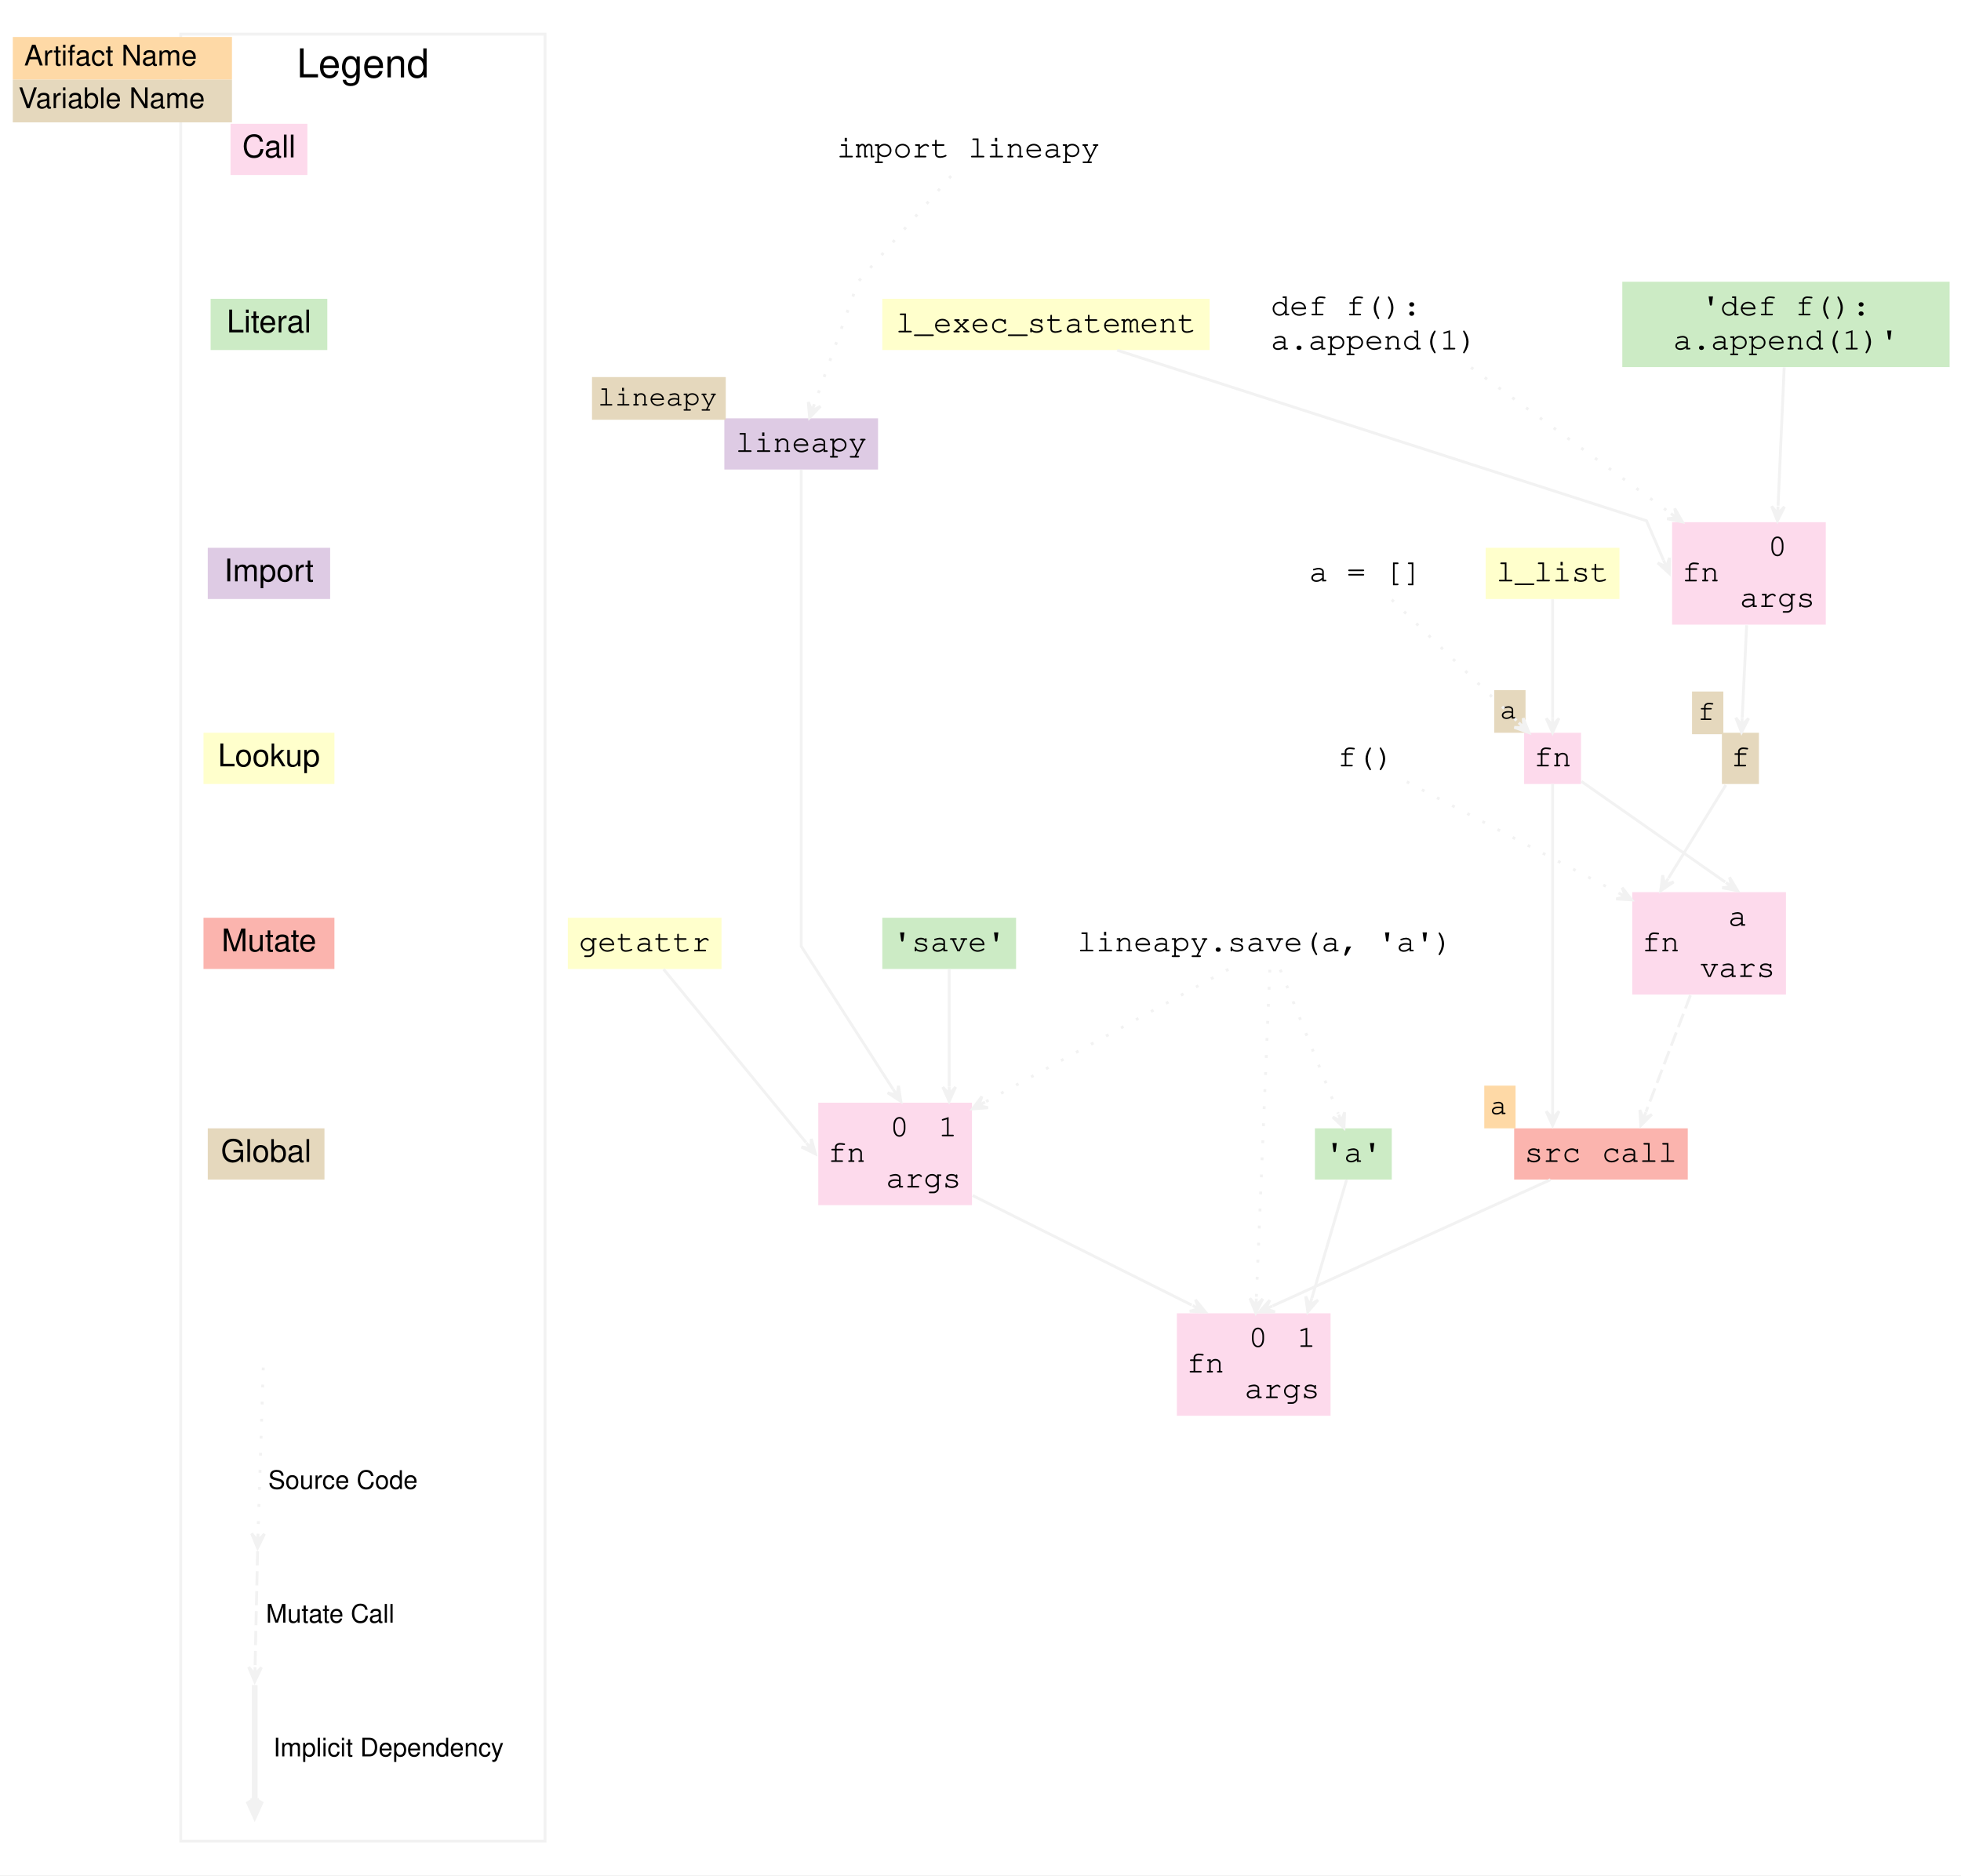
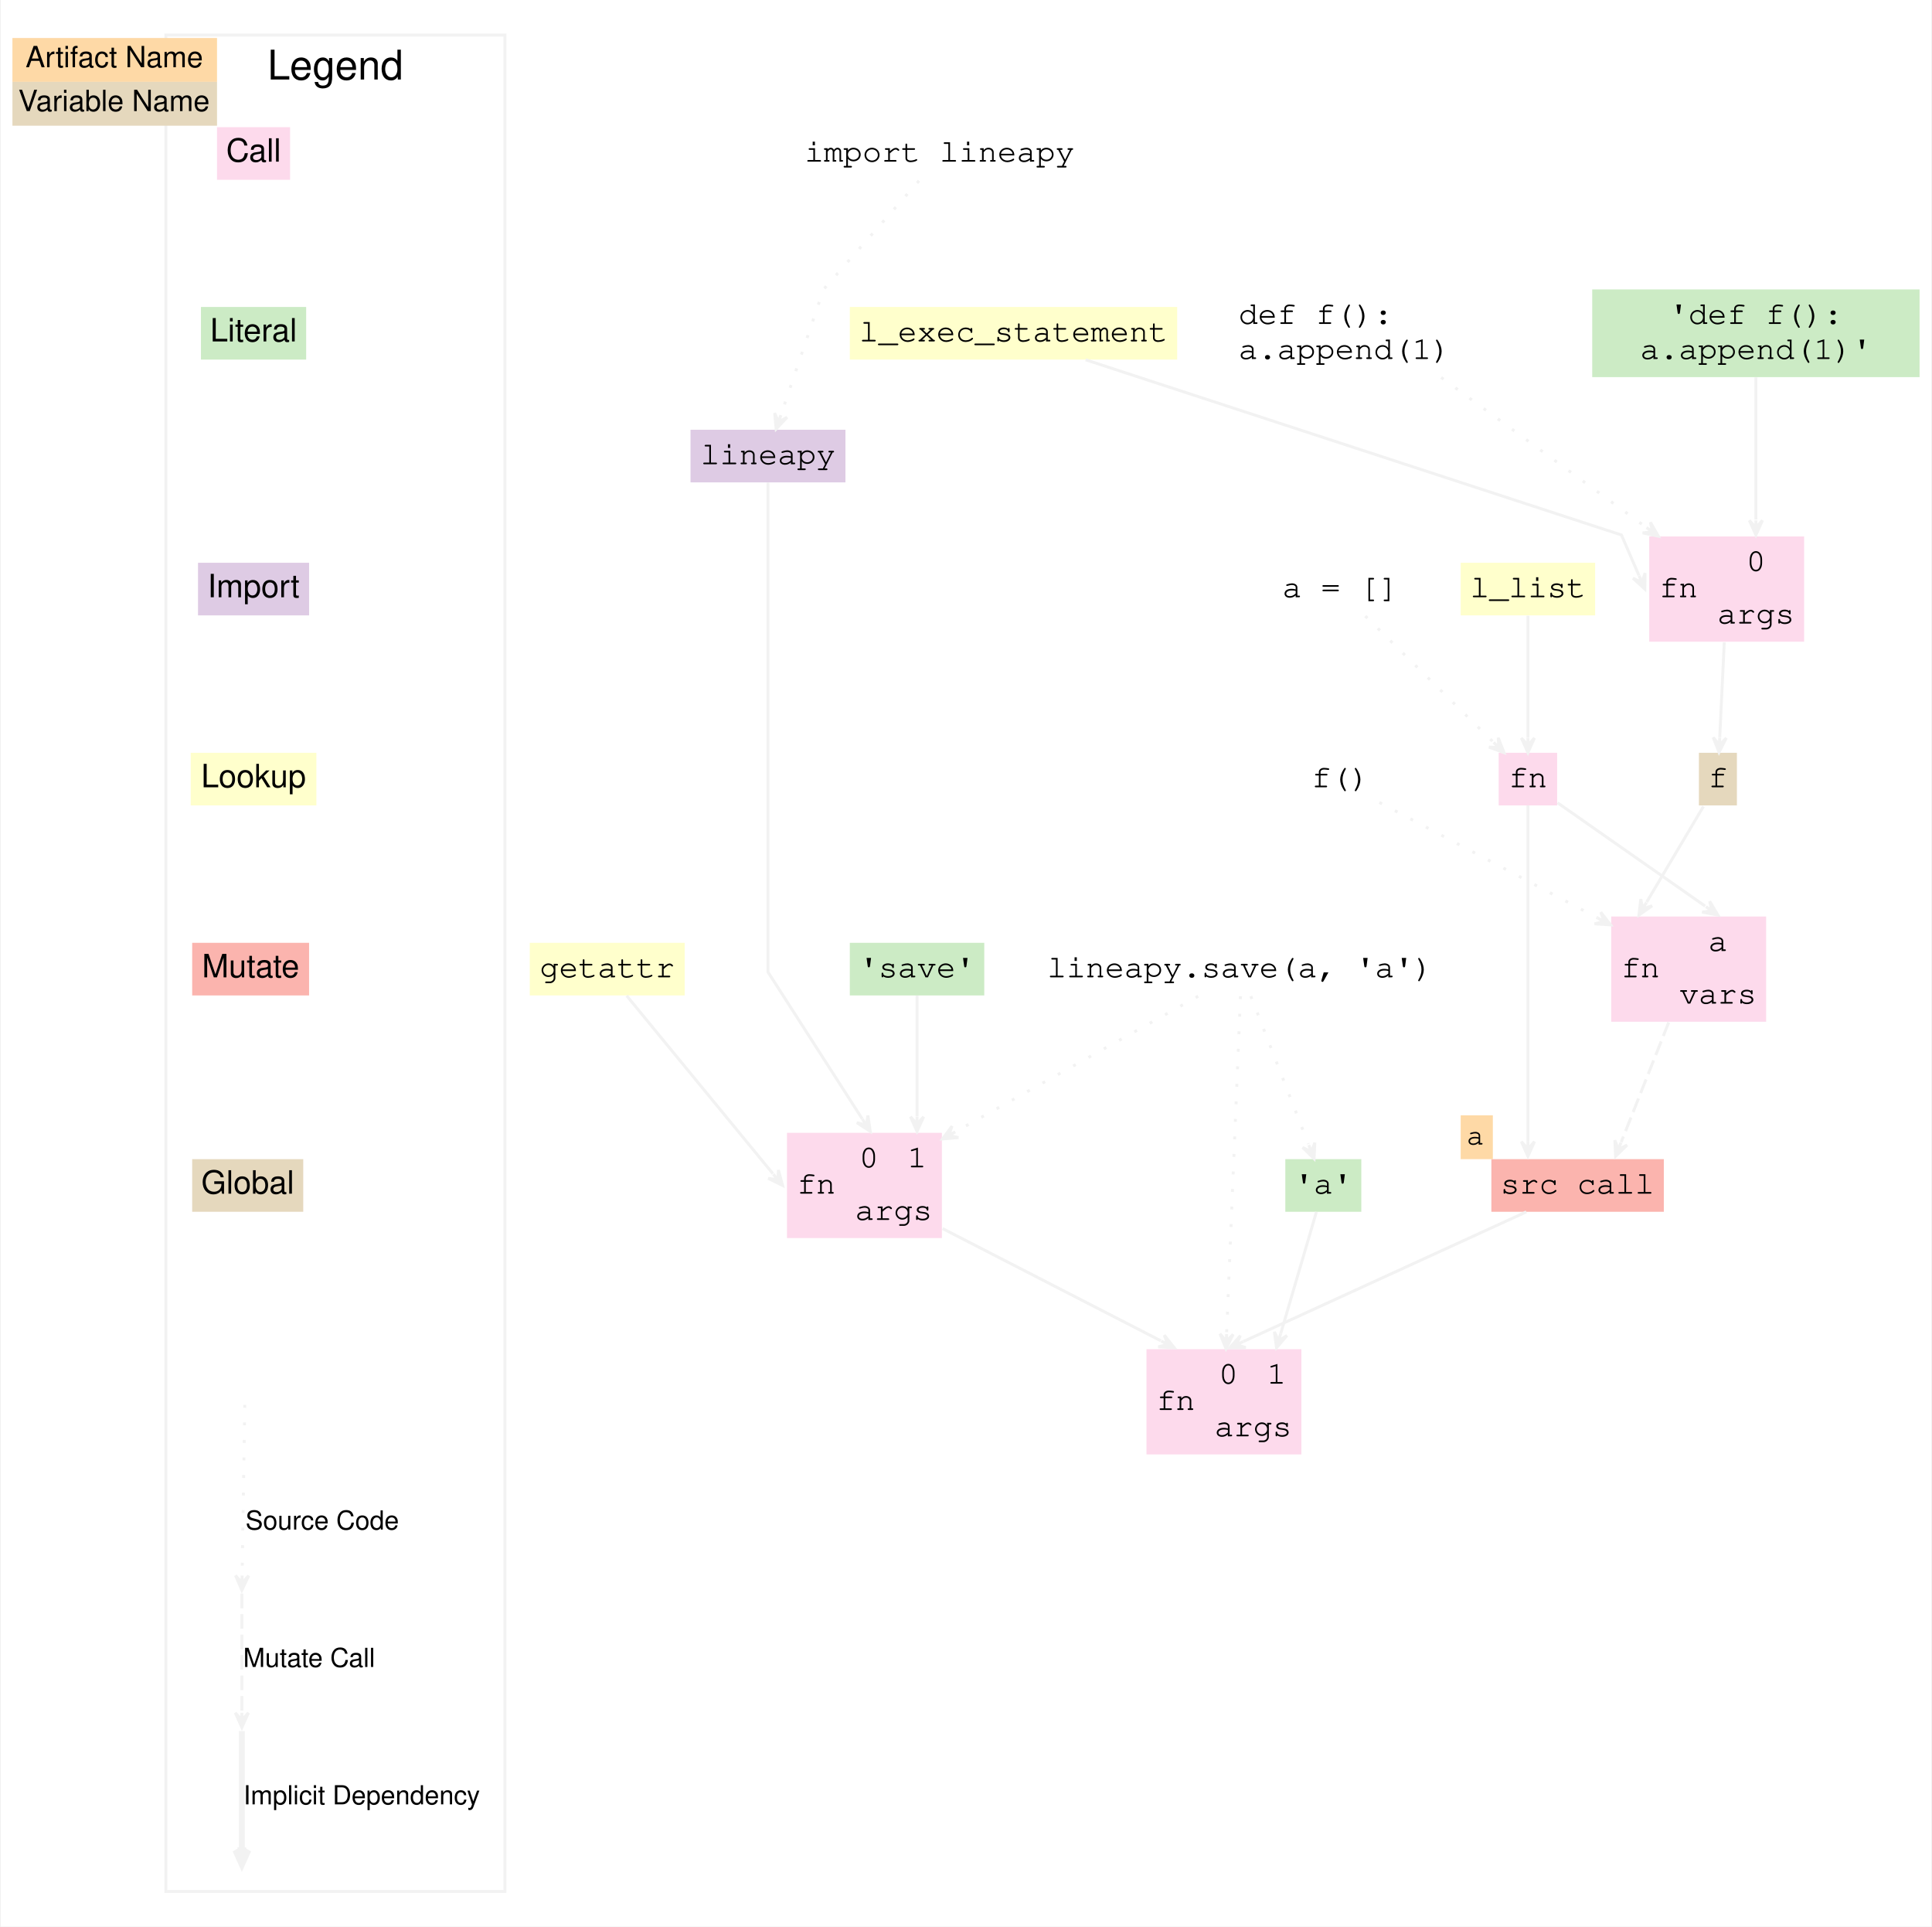
- <svg xmlns="http://www.w3.org/2000/svg" width="689pt" height="659pt" viewBox="0 0 689 659">
+ <svg xmlns="http://www.w3.org/2000/svg" width="661pt" height="659pt" viewBox="0 0 660.5 659">
  <g class="graph" transform="scale(1) translate(4 655)">
-     <polygon points="-4 4 -4 -655 685 -655 685 4" fill="#fff" stroke="transparent" />
+     <polygon points="-4 4 -4 -655 656.5 -655 656.5 4" fill="#fff" stroke="transparent" />
    <g class="cluster">
-       <polygon points="59.5 -8 59.5 -643 187.5 -643 187.5 -8" fill="none" stroke="#f2f2f2" />
-       <text x="123.5" y="-627.8" font-family="Helvetica,sans-Serif" font-size="14" text-anchor="middle">Legend</text>
-     </g>
-     <g class="node">
-       <polygon points="77 -593.5 77 -611.5 104 -611.5 104 -593.5" fill="#fddaec" stroke="#f2f2f2" stroke-width="0" />
-       <text x="90.5" y="-599.7" fill="#000000" font-family="Helvetica,sans-Serif" font-size="11" text-anchor="middle">Call</text>
-       <polygon points="0.5 -627 0.5 -642 77.5 -642 77.5 -627" fill="#fed9a6" stroke="transparent" />
+       <polygon points="52.5 -8 52.5 -643 168.5 -643 168.5 -8" fill="none" stroke="#f2f2f2" />
+       <text x="110.5" y="-627.8" font-family="Helvetica,sans-Serif" font-size="14" text-anchor="middle">Legend</text>
+     </g>
+     <g class="node">
+       <polygon points="70 -593.5 70 -611.5 95 -611.5 95 -593.5" fill="#fddaec" stroke="#f2f2f2" stroke-width="0" />
+       <text x="82.5" y="-599.7" fill="#000000" font-family="Helvetica,sans-Serif" font-size="11" text-anchor="middle">Call</text>
+       <polygon points="0 -627 0 -642 70 -642 70 -627" fill="#fed9a6" stroke="transparent" />
      <text x="4.5" y="-632" fill="#000000" font-family="Helvetica,sans-Serif" font-size="10">Artifact Name</text>
-       <polygon points="0.5 -612 0.5 -627 77.5 -627 77.5 -612" fill="#e5d8bd" stroke="transparent" />
-       <text x="2.5" y="-617" fill="#000000" font-family="Helvetica,sans-Serif" font-size="10">Variable Name</text>
-       <polygon points="111 -550 70 -550 70 -532 111 -532" fill="#ccebc5" stroke="#f2f2f2" stroke-width="0" />
-       <text x="90.5" y="-538.2" fill="#000000" font-family="Helvetica,sans-Serif" font-size="11" text-anchor="middle">Literal</text>
-       <polygon points="112 -462.5 69 -462.5 69 -444.5 112 -444.5" fill="#decbe4" stroke="#f2f2f2" stroke-width="0" />
-       <text x="90.5" y="-450.7" fill="#000000" font-family="Helvetica,sans-Serif" font-size="11" text-anchor="middle">Import</text>
-       <polygon points="113.5 -397.5 67.5 -397.5 67.5 -379.5 113.5 -379.5" fill="#ffc" stroke="#f2f2f2" stroke-width="0" />
-       <text x="90.5" y="-385.7" fill="#000000" font-family="Helvetica,sans-Serif" font-size="11" text-anchor="middle">Lookup</text>
-       <polygon points="67.5 -314.5 67.5 -332.5 113.5 -332.5 113.5 -314.5" fill="#fbb4ae" stroke="#f2f2f2" stroke-width="0" />
-       <text x="90.5" y="-320.7" fill="#000000" font-family="Helvetica,sans-Serif" font-size="11" text-anchor="middle">Mutate</text>
-       <polygon points="110 -258.5 69 -258.5 69 -240.5 110 -240.5" fill="#e5d8bd" stroke="#f2f2f2" stroke-width="0" />
-       <text x="89.5" y="-246.7" fill="#000000" font-family="Helvetica,sans-Serif" font-size="11" text-anchor="middle">Global</text>
+       <polygon points="0 -612 0 -627 70 -627 70 -612" fill="#e5d8bd" stroke="transparent" />
+       <text x="2" y="-617" fill="#000000" font-family="Helvetica,sans-Serif" font-size="10">Variable Name</text>
+       <polygon points="100.5 -550 64.5 -550 64.5 -532 100.5 -532" fill="#ccebc5" stroke="#f2f2f2" stroke-width="0" />
+       <text x="82.5" y="-538.2" fill="#000000" font-family="Helvetica,sans-Serif" font-size="11" text-anchor="middle">Literal</text>
+       <polygon points="101.5 -462.5 63.5 -462.5 63.5 -444.5 101.5 -444.5" fill="#decbe4" stroke="#f2f2f2" stroke-width="0" />
+       <text x="82.5" y="-450.7" fill="#000000" font-family="Helvetica,sans-Serif" font-size="11" text-anchor="middle">Import</text>
+       <polygon points="104 -397.5 61 -397.5 61 -379.5 104 -379.5" fill="#ffc" stroke="#f2f2f2" stroke-width="0" />
+       <text x="82.5" y="-385.7" fill="#000000" font-family="Helvetica,sans-Serif" font-size="11" text-anchor="middle">Lookup</text>
+       <polygon points="61.5 -314.5 61.5 -332.5 101.5 -332.5 101.5 -314.5" fill="#fbb4ae" stroke="#f2f2f2" stroke-width="0" />
+       <text x="81.5" y="-320.7" fill="#000000" font-family="Helvetica,sans-Serif" font-size="11" text-anchor="middle">Mutate</text>
+       <polygon points="99.5 -258.5 61.5 -258.5 61.5 -240.5 99.5 -240.5" fill="#e5d8bd" stroke="#f2f2f2" stroke-width="0" />
+       <text x="80.5" y="-246.7" fill="#000000" font-family="Helvetica,sans-Serif" font-size="11" text-anchor="middle">Global</text>
    </g>
    <g class="edge">
-       <path d="m88.5-174.45c-0.05 1.58-1.37 43.52-1.84 58.33" fill="none" stroke="#f2f2f2" stroke-dasharray="1,5" />
-       <polygon points="86.5 -111.04 88.91 -115.97 86.58 -113.54 86.66 -116.04 86.66 -116.04 86.66 -116.04 86.58 -113.54 84.41 -116.11 86.5 -111.04" fill="#f2f2f2" stroke="#f2f2f2" />
-       <text x="116.5" y="-131.8" font-family="Helvetica,sans-Serif" font-size="9" text-anchor="middle">Source Code</text>
-       <path d="m86.5-109.87c-0.05 2.11-0.63 28.8-0.88 40.47" fill="none" stroke="#f2f2f2" stroke-dasharray="5,2" />
-       <polygon points="85.5 -64.12 87.86 -69.07 85.56 -66.62 85.61 -69.12 85.61 -69.12 85.61 -69.12 85.56 -66.62 83.36 -69.17 85.5 -64.12" fill="#f2f2f2" stroke="#f2f2f2" />
-       <text x="112" y="-84.8" font-family="Helvetica,sans-Serif" font-size="9" text-anchor="middle">Mutate Call</text>
-       <path d="m85.5-62.87v40.47" fill="none" stroke="#f2f2f2" stroke-width="2" />
-       <polygon points="85.5 -17.12 87.75 -22.12 86 -19.62 86 -22.12 85.5 -22.12 85 -22.12 85 -19.62 83.25 -22.12 85.5 -17.12" fill="#f2f2f2" stroke="#f2f2f2" stroke-width="2" />
-       <text x="132.5" y="-37.8" font-family="Helvetica,sans-Serif" font-size="9" text-anchor="middle">Implicit Dependency</text>
-     </g>
-     <g class="node">
-       <polygon points="304.5 -508 250.5 -508 250.5 -490 304.5 -490" fill="#decbe4" stroke="#f2f2f2" stroke-width="0" />
-       <text x="277.5" y="-496.2" fill="#000000" font-family="Courier,monospace" font-size="11" text-anchor="middle">lineapy</text>
-       <polygon points="204 -507.5 204 -522.5 251 -522.5 251 -507.5" fill="#e5d8bd" stroke="transparent" />
-       <text x="206" y="-512.5" fill="#000000" font-family="Courier,monospace" font-size="10">lineapy</text>
-       <polygon points="283.5 -231.5 283.5 -267.5 337.5 -267.5 337.5 -231.5" fill="#fddaec" stroke="#f2f2f2" stroke-width="0" />
-       <text x="293.5" y="-246.7" fill="#000000" font-family="Courier,monospace" font-size="11" text-anchor="middle">fn</text>
-       <polyline points="303.5 -231.5 303.5 -267.5" fill="none" stroke="#f2f2f2" stroke-width="0" />
-       <text x="312" y="-255.7" fill="#000000" font-family="Courier,monospace" font-size="11" text-anchor="middle">0</text>
-       <polyline points="320.5 -249.5 320.5 -267.5" fill="none" stroke="#f2f2f2" stroke-width="0" />
-       <text x="329" y="-255.7" fill="#000000" font-family="Courier,monospace" font-size="11" text-anchor="middle">1</text>
-       <polyline points="303.5 -249.5 337.5 -249.5" fill="none" stroke="#f2f2f2" stroke-width="0" />
-       <text x="320.5" y="-237.7" fill="#000000" font-family="Courier,monospace" font-size="11" text-anchor="middle">args</text>
-     </g>
-     <g class="edge" stroke="#f2f2f2">
-       <path d="m277.5-489.94v72.94 94.5s24 37.38 32.25 50.22" fill="none" />
-       <polygon points="312.5 -268 311.69 -273.42 311.15 -270.1 309.8 -272.21 309.8 -272.21 309.8 -272.21 311.15 -270.1 307.9 -270.99 312.5 -268" fill="#f2f2f2" />
-     </g>
-     <g class="node">
-       <polygon points="421 -550 306 -550 306 -532 421 -532" fill="#ffc" stroke="#f2f2f2" stroke-width="0" />
-       <text x="363.5" y="-538.2" fill="#000000" font-family="Courier,monospace" font-size="11" text-anchor="middle">l_exec_statement</text>
-       <polygon points="583.5 -435.5 583.5 -471.5 637.5 -471.5 637.5 -435.5" fill="#fddaec" stroke="#f2f2f2" stroke-width="0" />
-       <text x="593.5" y="-450.7" fill="#000000" font-family="Courier,monospace" font-size="11" text-anchor="middle">fn</text>
-       <polyline points="603.5 -435.5 603.5 -471.5" fill="none" stroke="#f2f2f2" stroke-width="0" />
-       <text x="620.5" y="-459.7" fill="#000000" font-family="Courier,monospace" font-size="11" text-anchor="middle">0</text>
-       <polyline points="603.5 -453.5 637.5 -453.5" fill="none" stroke="#f2f2f2" stroke-width="0" />
-       <text x="620.5" y="-441.7" fill="#000000" font-family="Courier,monospace" font-size="11" text-anchor="middle">args</text>
-     </g>
-     <g class="edge" stroke="#f2f2f2">
-       <path d="m388.53-531.93c55.89 18.01 185.97 59.93 185.97 59.93s3.61 8.35 5.98 13.83" fill="none" />
-       <polygon points="582.5 -453.5 582.58 -458.98 581.51 -455.79 580.52 -458.09 580.52 -458.09 580.52 -458.09 581.51 -455.79 578.45 -457.2 582.5 -453.5" fill="#f2f2f2" />
-     </g>
-     <g class="node">
-       <polygon points="681 -556 566 -556 566 -526 681 -526" fill="#ccebc5" stroke="#f2f2f2" stroke-width="0" />
-       <text x="623.5" y="-544.2" fill="#000000" font-family="Courier,monospace" font-size="11" text-anchor="middle">'def f():</text>
-       <text x="623.5" y="-532.2" fill="#000000" font-family="Courier,monospace" font-size="11" text-anchor="middle">a.append(1)'</text>
-     </g>
-     <g class="edge" stroke="#f2f2f2">
-       <path d="m622.88-525.91c-0.67 15.09-1.69 38.27-2.15 48.61" fill="none" />
-       <polygon points="620.5 -472 622.97 -476.9 620.61 -474.5 620.72 -477 620.72 -477 620.72 -477 620.61 -474.5 618.47 -477.09 620.5 -472" fill="#f2f2f2" />
-     </g>
-     <g class="node">
-       <polygon points="614 -397.5 601 -397.5 601 -379.5 614 -379.5" fill="#e5d8bd" stroke="#f2f2f2" stroke-width="0" />
-       <text x="607.5" y="-385.7" fill="#000000" font-family="Courier,monospace" font-size="11" text-anchor="middle">f</text>
-       <polygon points="590.5 -397 590.5 -412 601.5 -412 601.5 -397" fill="#e5d8bd" stroke="transparent" />
-       <text x="592.5" y="-402" fill="#000000" font-family="Courier,monospace" font-size="10">f</text>
-       <polygon points="569.5 -305.5 569.5 -341.5 623.5 -341.5 623.5 -305.5" fill="#fddaec" stroke="#f2f2f2" stroke-width="0" />
-       <text x="579.5" y="-320.7" fill="#000000" font-family="Courier,monospace" font-size="11" text-anchor="middle">fn</text>
-       <polyline points="589.5 -305.5 589.5 -341.5" fill="none" stroke="#f2f2f2" stroke-width="0" />
-       <text x="606.5" y="-329.7" fill="#000000" font-family="Courier,monospace" font-size="11" text-anchor="middle">a</text>
-       <polyline points="589.5 -323.5 623.5 -323.5" fill="none" stroke="#f2f2f2" stroke-width="0" />
-       <text x="606.5" y="-311.7" fill="#000000" font-family="Courier,monospace" font-size="11" text-anchor="middle">vars</text>
-     </g>
-     <g class="edge" stroke="#f2f2f2">
-       <path d="m602.36-379.15c-5.93 9.64-15.48 25.16-20.13 32.72" fill="none" />
-       <polygon points="579.5 -342 584.04 -345.08 580.81 -344.13 582.12 -346.26 582.12 -346.26 582.12 -346.26 580.81 -344.13 580.2 -347.44 579.5 -342" fill="#f2f2f2" />
-       <path d="m609.68-435.28c-0.49 10.23-1.1 23.01-1.55 32.47" fill="none" />
-       <polygon points="607.89 -397.67 610.37 -402.56 608.01 -400.17 608.13 -402.67 608.13 -402.67 608.13 -402.67 608.01 -400.17 605.88 -402.77 607.89 -397.67" fill="#f2f2f2" />
-     </g>
-     <g class="node">
-       <polygon points="565 -462.5 518 -462.5 518 -444.5 565 -444.5" fill="#ffc" stroke="#f2f2f2" stroke-width="0" />
-       <text x="541.5" y="-450.7" fill="#000000" font-family="Courier,monospace" font-size="11" text-anchor="middle">l_list</text>
-       <polygon points="531.5 -379.5 531.5 -397.5 551.5 -397.5 551.5 -379.5" fill="#fddaec" stroke="#f2f2f2" stroke-width="0" />
-       <text x="541.5" y="-385.7" fill="#000000" font-family="Courier,monospace" font-size="11" text-anchor="middle">fn</text>
-       <polygon points="521 -397.5 521 -412.5 532 -412.5 532 -397.5" fill="#e5d8bd" stroke="transparent" />
-       <text x="523" y="-402.5" fill="#000000" font-family="Courier,monospace" font-size="10">a</text>
-     </g>
-     <g class="edge" stroke="#f2f2f2">
-       <path d="m541.5-444.39v41.71" fill="none" />
-       <polygon points="541.5 -397.57 543.75 -402.57 541.5 -400.07 541.5 -402.57 541.5 -402.57 541.5 -402.57 541.5 -400.07 539.25 -402.57 541.5 -397.57" fill="#f2f2f2" />
-     </g>
-     <g class="node">
-       <polygon points="528 -240.5 528 -258.5 589 -258.5 589 -240.5" fill="#fbb4ae" stroke="#f2f2f2" stroke-width="0" />
-       <text x="541.5" y="-246.7" fill="#000000" font-family="Courier,monospace" font-size="11" text-anchor="middle">src</text>
-       <polyline points="555 -240.5 555 -258.5" fill="none" stroke="#f2f2f2" stroke-width="0" />
-       <text x="572" y="-246.7" fill="#000000" font-family="Courier,monospace" font-size="11" text-anchor="middle">call</text>
-       <polygon points="517.5 -258.5 517.5 -273.5 528.5 -273.5 528.5 -258.5" fill="#fed9a6" stroke="transparent" />
-       <text x="519.5" y="-263.5" fill="#000000" font-family="Courier,monospace" font-size="10">a</text>
-     </g>
-     <g class="edge" stroke="#f2f2f2">
-       <path d="m541.5-379.49v114.97" fill="none" />
-       <polygon points="541.5 -259.5 543.75 -264.5 541.5 -262 541.5 -264.5 541.5 -264.5 541.5 -264.5 541.5 -262 539.25 -264.5 541.5 -259.5" fill="#f2f2f2" />
-       <path d="m551.66-380.39c14.42 10.1 40.23 28.16 50.47 35.33" fill="none" />
-       <polygon points="606.5 -342 603.69 -346.71 604.45 -343.43 602.4 -344.87 602.4 -344.87 602.4 -344.87 604.45 -343.43 601.11 -343.02 606.5 -342" fill="#f2f2f2" />
-     </g>
-     <g class="node">
-       <polygon points="409.5 -157.5 409.5 -193.5 463.5 -193.5 463.5 -157.5" fill="#fddaec" stroke="#f2f2f2" stroke-width="0" />
-       <text x="419.5" y="-172.7" fill="#000000" font-family="Courier,monospace" font-size="11" text-anchor="middle">fn</text>
-       <polyline points="429.5 -157.5 429.5 -193.5" fill="none" stroke="#f2f2f2" stroke-width="0" />
-       <text x="438" y="-181.7" fill="#000000" font-family="Courier,monospace" font-size="11" text-anchor="middle">0</text>
-       <polyline points="446.5 -175.5 446.5 -193.5" fill="none" stroke="#f2f2f2" stroke-width="0" />
-       <text x="455" y="-181.7" fill="#000000" font-family="Courier,monospace" font-size="11" text-anchor="middle">1</text>
-       <polyline points="429.5 -175.5 463.5 -175.5" fill="none" stroke="#f2f2f2" stroke-width="0" />
-       <text x="446.5" y="-163.7" fill="#000000" font-family="Courier,monospace" font-size="11" text-anchor="middle">args</text>
-     </g>
-     <g class="edge" stroke="#f2f2f2">
-       <path d="m540.79-240.46c-28.16 12.79-81.62 37.07-97.64 44.35" fill="none" />
-       <polygon points="438.5 -194 443.98 -194.02 440.78 -195.03 443.05 -196.07 443.05 -196.07 443.05 -196.07 440.78 -195.03 442.12 -198.12 438.5 -194" fill="#f2f2f2" />
-       <path d="m589.94-305.28c-5.27 13.84-12.33 32.35-15.61 40.98" fill="none" stroke-dasharray="5,2" />
-       <polygon points="572.5 -259.5 576.38 -263.37 573.39 -261.84 574.28 -264.17 574.28 -264.17 574.28 -264.17 573.39 -261.84 572.18 -264.97 572.5 -259.5" fill="#f2f2f2" />
-     </g>
-     <g class="node">
-       <polygon points="485 -258.5 458 -258.5 458 -240.5 485 -240.5" fill="#ccebc5" stroke="#f2f2f2" stroke-width="0" />
-       <text x="471.5" y="-246.7" fill="#000000" font-family="Courier,monospace" font-size="11" text-anchor="middle">'a'</text>
-     </g>
-     <g class="edge" stroke="#f2f2f2">
-       <path d="m469.14-240.46c-3.37 11.49-9.47 32.25-12.22 41.63" fill="none" />
-       <polygon points="455.5 -194 459.07 -198.16 456.2 -196.4 456.91 -198.8 456.91 -198.8 456.91 -198.8 456.2 -196.4 454.75 -199.43 455.5 -194" fill="#f2f2f2" />
-     </g>
-     <g class="node">
-       <polygon points="249.5 -332.5 195.5 -332.5 195.5 -314.5 249.5 -314.5" fill="#ffc" stroke="#f2f2f2" stroke-width="0" />
-       <text x="222.5" y="-320.7" fill="#000000" font-family="Courier,monospace" font-size="11" text-anchor="middle">getattr</text>
-     </g>
-     <g class="edge" stroke="#f2f2f2">
-       <path d="m229.15-314.41c12.82 15.59 40.51 49.28 50.04 60.89" fill="none" />
-       <polygon points="282.5 -249.5 281.06 -254.79 280.91 -251.43 279.33 -253.36 279.33 -253.36 279.33 -253.36 280.91 -251.43 277.59 -251.93 282.5 -249.5" fill="#f2f2f2" />
-     </g>
-     <g class="node">
-       <polygon points="353 -332.5 306 -332.5 306 -314.5 353 -314.5" fill="#ccebc5" stroke="#f2f2f2" stroke-width="0" />
-       <text x="329.5" y="-320.7" fill="#000000" font-family="Courier,monospace" font-size="11" text-anchor="middle">'save'</text>
-     </g>
-     <g class="edge" stroke="#f2f2f2">
-       <path d="m329.5-314.46v41.33" fill="none" />
-       <polygon points="329.5 -268 331.75 -273 329.5 -270.5 329.5 -273 329.5 -273 329.5 -273 329.5 -270.5 327.25 -273 329.5 -268" fill="#f2f2f2" />
-       <path d="m337.72-234.89c26.24 13.12 63.83 31.91 77 38.5" fill="none" />
-       <polygon points="419.5 -194 416.03 -198.25 417.26 -195.12 415.03 -196.24 415.03 -196.24 415.03 -196.24 417.26 -195.12 414.02 -194.22 419.5 -194" fill="#f2f2f2" />
-     </g>
-     <g class="node">
-       <polygon points="388 -611.5 287 -611.5 287 -593.5 388 -593.5" fill="none" stroke="#000" stroke-width="0" />
-       <text x="290" y="-599.7" fill="#000000" font-family="Courier,monospace" font-size="11">import lineapy</text>
-     </g>
-     <g class="edge" stroke="#f2f2f2">
-       <path d="m330.16-593.15c-11.54 13.13-32.66 37.15-32.66 37.15s-9.43 26.41-15.34 42.96" fill="none" stroke-dasharray="1,5" />
-       <polygon points="280.45 -508.26 284.25 -512.21 281.29 -510.62 282.13 -512.97 282.13 -512.97 282.13 -512.97 281.29 -510.62 280.01 -513.73 280.45 -508.26" fill="#f2f2f2" />
-     </g>
-     <g class="node">
-       <polygon points="547.5 -556 439.5 -556 439.5 -526 547.5 -526" fill="none" stroke="#000" stroke-width="0" />
-       <text x="442.5" y="-544.2" fill="#000000" font-family="Courier,monospace" font-size="11">def f():</text>
-       <text x="442.5" y="-532.2" fill="#000000" font-family="Courier,monospace" font-size="11">a.append(1)</text>
-     </g>
-     <g class="edge" stroke="#f2f2f2">
-       <path d="m512.82-525.88c19.11 13.96 48.53 35.46 70.1 51.22" fill="none" stroke-dasharray="1,5" />
-       <polygon points="587.12 -471.59 584.41 -476.35 585.1 -473.06 583.08 -474.54 583.08 -474.54 583.08 -474.54 585.1 -473.06 581.75 -472.72 587.12 -471.59" fill="#f2f2f2" />
-     </g>
-     <g class="node">
-       <polygon points="500 -462.5 453 -462.5 453 -444.5 500 -444.5" fill="none" stroke="#000" stroke-width="0" />
-       <text x="456" y="-450.7" fill="#000000" font-family="Courier,monospace" font-size="11">a = []</text>
-     </g>
-     <g class="edge" stroke="#f2f2f2">
-       <path d="m485-444.26c11.35 11 31.53 30.56 44.45 43.08" fill="none" stroke-dasharray="1,5" />
-       <polygon points="533.21 -397.54 531.18 -402.63 531.41 -399.28 529.62 -401.02 529.62 -401.02 529.62 -401.02 531.41 -399.28 528.05 -399.4 533.21 -397.54" fill="#f2f2f2" />
-     </g>
-     <g class="node">
-       <polygon points="490 -397.5 463 -397.5 463 -379.5 490 -379.5" fill="none" stroke="#000" stroke-width="0" />
-       <text x="466" y="-385.7" fill="#000000" font-family="Courier,monospace" font-size="11">f()</text>
-     </g>
-     <g class="edge" stroke="#f2f2f2">
-       <path d="m490.27-380.27c18.08 9.49 50.37 26.45 74.63 39.18" fill="none" stroke-dasharray="1,5" />
-       <polygon points="569.33 -338.77 565.95 -343.08 567.11 -339.93 564.9 -341.09 564.9 -341.09 564.9 -341.09 567.11 -339.93 563.85 -339.1 569.33 -338.77" fill="#f2f2f2" />
-     </g>
-     <g class="node">
-       <polygon points="513.5 -332.5 371.5 -332.5 371.5 -314.5 513.5 -314.5" fill="none" stroke="#000" stroke-width="0" />
-       <text x="374.5" y="-320.7" fill="#000000" font-family="Courier,monospace" font-size="11">lineapy.save(a, 'a')</text>
-     </g>
-     <g class="edge" stroke="#f2f2f2">
-       <path d="m445.83-314.24c4.98 12.37 14.43 35.83 20.37 50.57" fill="none" stroke-dasharray="1,5" />
-       <polygon points="468.21 -258.66 468.43 -264.14 467.28 -260.98 466.34 -263.3 466.34 -263.3 466.34 -263.3 467.28 -260.98 464.26 -262.46 468.21 -258.66" fill="#f2f2f2" />
-       <path d="m427.61-314.38c-20.58 11.23-58.27 31.78-85.33 46.55" fill="none" stroke-dasharray="1,5" />
-       <polygon points="337.69 -265.33 343.16 -265.75 339.89 -266.53 342.08 -267.73 342.08 -267.73 342.08 -267.73 339.89 -266.53 341 -269.7 337.69 -265.33" fill="#f2f2f2" />
-       <path d="m442.16-314.23c-0.9 21.99-3.39 82.47-4.75 115.5" fill="none" stroke-dasharray="1,5" />
-       <polygon points="437.21 -193.68 439.66 -198.58 437.31 -196.18 437.41 -198.67 437.41 -198.67 437.41 -198.67 437.31 -196.18 435.16 -198.77 437.21 -193.68" fill="#f2f2f2" />
+       <path d="m79.5-174.45c-0.03 1.58-0.69 43.52-0.92 58.33" fill="none" stroke="#f2f2f2" stroke-dasharray="1,5" />
+       <polygon points="78.5 -111.04 80.83 -116.01 78.54 -113.54 78.58 -116.04 78.58 -116.04 78.58 -116.04 78.54 -113.54 76.33 -116.08 78.5 -111.04" fill="#f2f2f2" stroke="#f2f2f2" />
+       <text x="106" y="-131.8" font-family="Helvetica,sans-Serif" font-size="9" text-anchor="middle">Source Code</text>
+       <path d="m78.5-109.87v40.47" fill="none" stroke="#f2f2f2" stroke-dasharray="5,2" />
+       <polygon points="78.5 -64.12 80.75 -69.12 78.5 -66.62 78.5 -69.12 78.5 -69.12 78.5 -69.12 78.5 -66.62 76.25 -69.12 78.5 -64.12" fill="#f2f2f2" stroke="#f2f2f2" />
+       <text x="101.5" y="-84.8" font-family="Helvetica,sans-Serif" font-size="9" text-anchor="middle">Mutate Call</text>
+       <path d="m78.5-62.87v40.47" fill="none" stroke="#f2f2f2" stroke-width="2" />
+       <polygon points="78.5 -17.12 80.75 -22.12 79 -19.62 79 -22.12 78.5 -22.12 78 -22.12 78 -19.62 76.25 -22.12 78.5 -17.12" fill="#f2f2f2" stroke="#f2f2f2" stroke-width="2" />
+       <text x="119.5" y="-37.8" font-family="Helvetica,sans-Serif" font-size="9" text-anchor="middle">Implicit Dependency</text>
+     </g>
+     <g class="node">
+       <polygon points="285 -508 232 -508 232 -490 285 -490" fill="#decbe4" stroke="#f2f2f2" stroke-width="0" />
+       <text x="258.5" y="-496.2" fill="#000000" font-family="Courier,monospace" font-size="11" text-anchor="middle">lineapy</text>
+       <polygon points="265 -231.5 265 -267.5 318 -267.5 318 -231.5" fill="#fddaec" stroke="#f2f2f2" stroke-width="0" />
+       <text x="275" y="-246.7" fill="#000000" font-family="Courier,monospace" font-size="11" text-anchor="middle">fn</text>
+       <polyline points="285 -231.5 285 -267.5" fill="none" stroke="#f2f2f2" stroke-width="0" />
+       <text x="293" y="-255.7" fill="#000000" font-family="Courier,monospace" font-size="11" text-anchor="middle">0</text>
+       <polyline points="301 -249.5 301 -267.5" fill="none" stroke="#f2f2f2" stroke-width="0" />
+       <text x="309.5" y="-255.7" fill="#000000" font-family="Courier,monospace" font-size="11" text-anchor="middle">1</text>
+       <polyline points="285 -249.5 318 -249.5" fill="none" stroke="#f2f2f2" stroke-width="0" />
+       <text x="301.5" y="-237.7" fill="#000000" font-family="Courier,monospace" font-size="11" text-anchor="middle">args</text>
+     </g>
+     <g class="edge" stroke="#f2f2f2">
+       <path d="m258.5-489.94v72.94 94.5s24 37.38 32.25 50.22" fill="none" />
+       <polygon points="293.5 -268 292.69 -273.42 292.15 -270.1 290.8 -272.21 290.8 -272.21 290.8 -272.21 292.15 -270.1 288.9 -270.99 293.5 -268" fill="#f2f2f2" />
+     </g>
+     <g class="node">
+       <polygon points="398.5 -550 286.5 -550 286.5 -532 398.5 -532" fill="#ffc" stroke="#f2f2f2" stroke-width="0" />
+       <text x="342.5" y="-538.2" fill="#000000" font-family="Courier,monospace" font-size="11" text-anchor="middle">l_exec_statement</text>
+       <polygon points="560 -435.5 560 -471.5 613 -471.5 613 -435.5" fill="#fddaec" stroke="#f2f2f2" stroke-width="0" />
+       <text x="570" y="-450.7" fill="#000000" font-family="Courier,monospace" font-size="11" text-anchor="middle">fn</text>
+       <polyline points="580 -435.5 580 -471.5" fill="none" stroke="#f2f2f2" stroke-width="0" />
+       <text x="596.5" y="-459.7" fill="#000000" font-family="Courier,monospace" font-size="11" text-anchor="middle">0</text>
+       <polyline points="580 -453.5 613 -453.5" fill="none" stroke="#f2f2f2" stroke-width="0" />
+       <text x="596.5" y="-441.7" fill="#000000" font-family="Courier,monospace" font-size="11" text-anchor="middle">args</text>
+     </g>
+     <g class="edge" stroke="#f2f2f2">
+       <path d="m367.18-531.93c55.09 18.01 183.32 59.93 183.32 59.93s3.61 8.35 5.98 13.83" fill="none" />
+       <polygon points="558.5 -453.5 558.58 -458.98 557.51 -455.79 556.52 -458.09 556.52 -458.09 556.52 -458.09 557.51 -455.79 554.45 -457.2 558.5 -453.5" fill="#f2f2f2" />
+     </g>
+     <g class="node">
+       <polygon points="652.5 -556 540.5 -556 540.5 -526 652.5 -526" fill="#ccebc5" stroke="#f2f2f2" stroke-width="0" />
+       <text x="596.5" y="-544.2" fill="#000000" font-family="Courier,monospace" font-size="11" text-anchor="middle">'def f():</text>
+       <text x="596.5" y="-532.2" fill="#000000" font-family="Courier,monospace" font-size="11" text-anchor="middle">a.append(1)'</text>
+     </g>
+     <g class="edge" stroke="#f2f2f2">
+       <path d="m596.5-525.91v48.61" fill="none" />
+       <polygon points="596.5 -472 598.75 -477 596.5 -474.5 596.5 -477 596.5 -477 596.5 -477 596.5 -474.5 594.25 -477 596.5 -472" fill="#f2f2f2" />
+     </g>
+     <g class="node">
+       <polygon points="590 -397.5 577 -397.5 577 -379.5 590 -379.5" fill="#e5d8bd" stroke="#f2f2f2" stroke-width="0" />
+       <text x="583.5" y="-385.7" fill="#000000" font-family="Courier,monospace" font-size="11" text-anchor="middle">f</text>
+       <polygon points="547 -305.5 547 -341.5 600 -341.5 600 -305.5" fill="#fddaec" stroke="#f2f2f2" stroke-width="0" />
+       <text x="557" y="-320.7" fill="#000000" font-family="Courier,monospace" font-size="11" text-anchor="middle">fn</text>
+       <polyline points="567 -305.5 567 -341.5" fill="none" stroke="#f2f2f2" stroke-width="0" />
+       <text x="583.5" y="-329.7" fill="#000000" font-family="Courier,monospace" font-size="11" text-anchor="middle">a</text>
+       <polyline points="567 -323.5 600 -323.5" fill="none" stroke="#f2f2f2" stroke-width="0" />
+       <text x="583.5" y="-311.7" fill="#000000" font-family="Courier,monospace" font-size="11" text-anchor="middle">vars</text>
+     </g>
+     <g class="edge" stroke="#f2f2f2">
+       <path d="m578.55-379.15c-5.73 9.64-14.93 25.16-19.42 32.72" fill="none" />
+       <polygon points="556.5 -342 560.99 -345.15 557.78 -344.15 559.05 -346.3 559.05 -346.3 559.05 -346.3 557.78 -344.15 557.12 -347.45 556.5 -342" fill="#f2f2f2" />
+       <path d="m585.68-435.28c-0.49 10.23-1.1 23.01-1.55 32.47" fill="none" />
+       <polygon points="583.89 -397.67 586.37 -402.56 584.01 -400.17 584.13 -402.67 584.13 -402.67 584.13 -402.67 584.01 -400.17 581.88 -402.77 583.89 -397.67" fill="#f2f2f2" />
+     </g>
+     <g class="node">
+       <polygon points="541.5 -462.5 495.5 -462.5 495.5 -444.5 541.5 -444.5" fill="#ffc" stroke="#f2f2f2" stroke-width="0" />
+       <text x="518.5" y="-450.7" fill="#000000" font-family="Courier,monospace" font-size="11" text-anchor="middle">l_list</text>
+       <polygon points="508.5 -379.5 508.5 -397.5 528.5 -397.5 528.5 -379.5" fill="#fddaec" stroke="#f2f2f2" stroke-width="0" />
+       <text x="518.5" y="-385.7" fill="#000000" font-family="Courier,monospace" font-size="11" text-anchor="middle">fn</text>
+     </g>
+     <g class="edge" stroke="#f2f2f2">
+       <path d="m518.5-444.39v41.71" fill="none" />
+       <polygon points="518.5 -397.57 520.75 -402.57 518.5 -400.07 518.5 -402.57 518.5 -402.57 518.5 -402.57 518.5 -400.07 516.25 -402.57 518.5 -397.57" fill="#f2f2f2" />
+     </g>
+     <g class="node">
+       <polygon points="506 -240.5 506 -258.5 565 -258.5 565 -240.5" fill="#fbb4ae" stroke="#f2f2f2" stroke-width="0" />
+       <text x="519" y="-246.7" fill="#000000" font-family="Courier,monospace" font-size="11" text-anchor="middle">src</text>
+       <polyline points="532 -240.5 532 -258.5" fill="none" stroke="#f2f2f2" stroke-width="0" />
+       <text x="548.5" y="-246.7" fill="#000000" font-family="Courier,monospace" font-size="11" text-anchor="middle">call</text>
+       <polygon points="495.5 -258.5 495.5 -273.5 506.5 -273.5 506.5 -258.5" fill="#fed9a6" stroke="transparent" />
+       <text x="497.5" y="-263.5" fill="#000000" font-family="Courier,monospace" font-size="10">a</text>
+     </g>
+     <g class="edge" stroke="#f2f2f2">
+       <path d="m518.5-379.49v114.97" fill="none" />
+       <polygon points="518.5 -259.5 520.75 -264.5 518.5 -262 518.5 -264.5 518.5 -264.5 518.5 -264.5 518.5 -262 516.25 -264.5 518.5 -259.5" fill="#f2f2f2" />
+       <path d="m528.66-380.39c14.42 10.1 40.23 28.16 50.47 35.33" fill="none" />
+       <polygon points="583.5 -342 580.69 -346.71 581.45 -343.43 579.4 -344.87 579.4 -344.87 579.4 -344.87 581.45 -343.43 578.11 -343.02 583.5 -342" fill="#f2f2f2" />
+     </g>
+     <g class="node">
+       <polygon points="388 -157.5 388 -193.5 441 -193.5 441 -157.5" fill="#fddaec" stroke="#f2f2f2" stroke-width="0" />
+       <text x="398" y="-172.7" fill="#000000" font-family="Courier,monospace" font-size="11" text-anchor="middle">fn</text>
+       <polyline points="408 -157.5 408 -193.5" fill="none" stroke="#f2f2f2" stroke-width="0" />
+       <text x="416" y="-181.7" fill="#000000" font-family="Courier,monospace" font-size="11" text-anchor="middle">0</text>
+       <polyline points="424 -175.5 424 -193.5" fill="none" stroke="#f2f2f2" stroke-width="0" />
+       <text x="432.5" y="-181.7" fill="#000000" font-family="Courier,monospace" font-size="11" text-anchor="middle">1</text>
+       <polyline points="408 -175.5 441 -175.5" fill="none" stroke="#f2f2f2" stroke-width="0" />
+       <text x="424.5" y="-163.7" fill="#000000" font-family="Courier,monospace" font-size="11" text-anchor="middle">args</text>
+     </g>
+     <g class="edge" stroke="#f2f2f2">
+       <path d="m517.94-240.46c-27.93 12.79-80.94 37.07-96.83 44.35" fill="none" />
+       <polygon points="416.5 -194 421.98 -194.04 418.77 -195.04 421.05 -196.08 421.05 -196.08 421.05 -196.08 418.77 -195.04 420.11 -198.13 416.5 -194" fill="#f2f2f2" />
+       <path d="m566.67-305.28c-5.5 13.84-12.84 32.35-16.27 40.98" fill="none" stroke-dasharray="5,2" />
+       <polygon points="548.5 -259.5 552.44 -263.32 549.42 -261.82 550.34 -264.15 550.34 -264.15 550.34 -264.15 549.42 -261.82 548.25 -264.98 548.5 -259.5" fill="#f2f2f2" />
+     </g>
+     <g class="node">
+       <polygon points="461.5 -258.5 435.5 -258.5 435.5 -240.5 461.5 -240.5" fill="#ccebc5" stroke="#f2f2f2" stroke-width="0" />
+       <text x="448.5" y="-246.7" fill="#000000" font-family="Courier,monospace" font-size="11" text-anchor="middle">'a'</text>
+     </g>
+     <g class="edge" stroke="#f2f2f2">
+       <path d="m446.14-240.46c-3.37 11.49-9.47 32.25-12.22 41.63" fill="none" />
+       <polygon points="432.5 -194 436.07 -198.16 433.2 -196.4 433.91 -198.8 433.91 -198.8 433.91 -198.8 433.2 -196.4 431.75 -199.43 432.5 -194" fill="#f2f2f2" />
+     </g>
+     <g class="node">
+       <polygon points="230 -332.5 177 -332.5 177 -314.5 230 -314.5" fill="#ffc" stroke="#f2f2f2" stroke-width="0" />
+       <text x="203.5" y="-320.7" fill="#000000" font-family="Courier,monospace" font-size="11" text-anchor="middle">getattr</text>
+     </g>
+     <g class="edge" stroke="#f2f2f2">
+       <path d="m210.15-314.41c12.82 15.59 40.51 49.28 50.04 60.89" fill="none" />
+       <polygon points="263.5 -249.5 262.06 -254.79 261.91 -251.43 260.33 -253.36 260.33 -253.36 260.33 -253.36 261.91 -251.43 258.59 -251.93 263.5 -249.5" fill="#f2f2f2" />
+     </g>
+     <g class="node">
+       <polygon points="332.5 -332.5 286.5 -332.5 286.5 -314.5 332.5 -314.5" fill="#ccebc5" stroke="#f2f2f2" stroke-width="0" />
+       <text x="309.5" y="-320.7" fill="#000000" font-family="Courier,monospace" font-size="11" text-anchor="middle">'save'</text>
+     </g>
+     <g class="edge" stroke="#f2f2f2">
+       <path d="m309.5-314.46v41.33" fill="none" />
+       <polygon points="309.5 -268 311.75 -273 309.5 -270.5 309.5 -273 309.5 -273 309.5 -273 309.5 -270.5 307.25 -273 309.5 -268" fill="#f2f2f2" />
+       <path d="m318.25-234.75c25.51 13.12 61.88 31.82 74.63 38.37" fill="none" />
+       <polygon points="397.5 -194 394.08 -198.29 395.28 -195.14 393.05 -196.29 393.05 -196.29 393.05 -196.29 395.28 -195.14 392.02 -194.29 397.5 -194" fill="#f2f2f2" />
+     </g>
+     <g class="node">
+       <polygon points="367 -611.5 268 -611.5 268 -593.5 367 -593.5" fill="none" stroke="#000" stroke-width="0" />
+       <text x="271" y="-599.7" fill="#000000" font-family="Courier,monospace" font-size="11">import lineapy</text>
+     </g>
+     <g class="edge" stroke="#f2f2f2">
+       <path d="m310.16-593.15c-11.54 13.13-32.66 37.15-32.66 37.15s-8.96 26.41-14.58 42.96" fill="none" stroke-dasharray="1,5" />
+       <polygon points="261.3 -508.26 265.04 -512.27 262.11 -510.63 262.91 -513 262.91 -513 262.91 -513 262.11 -510.63 260.78 -513.72 261.3 -508.26" fill="#f2f2f2" />
+     </g>
+     <g class="node">
+       <polygon points="522.5 -556 416.5 -556 416.5 -526 522.5 -526" fill="none" stroke="#000" stroke-width="0" />
+       <text x="419.5" y="-544.2" fill="#000000" font-family="Courier,monospace" font-size="11">def f():</text>
+       <text x="419.5" y="-532.2" fill="#000000" font-family="Courier,monospace" font-size="11">a.append(1)</text>
+     </g>
+     <g class="edge" stroke="#f2f2f2">
+       <path d="m488.82-525.88c19.11 13.96 48.53 35.46 70.1 51.22" fill="none" stroke-dasharray="1,5" />
+       <polygon points="563.12 -471.59 560.41 -476.35 561.1 -473.06 559.08 -474.54 559.08 -474.54 559.08 -474.54 561.1 -473.06 557.75 -472.72 563.12 -471.59" fill="#f2f2f2" />
+     </g>
+     <g class="node">
+       <polygon points="477.5 -462.5 431.5 -462.5 431.5 -444.5 477.5 -444.5" fill="none" stroke="#000" stroke-width="0" />
+       <text x="434.5" y="-450.7" fill="#000000" font-family="Courier,monospace" font-size="11">a = []</text>
+     </g>
+     <g class="edge" stroke="#f2f2f2">
+       <path d="m462.87-444.26c11.17 11 31.04 30.56 43.76 43.08" fill="none" stroke-dasharray="1,5" />
+       <polygon points="510.33 -397.54 508.35 -402.65 508.55 -399.29 506.77 -401.05 506.77 -401.05 506.77 -401.05 508.55 -399.29 505.19 -399.44 510.33 -397.54" fill="#f2f2f2" />
+     </g>
+     <g class="node">
+       <polygon points="467.5 -397.5 441.5 -397.5 441.5 -379.5 467.5 -379.5" fill="none" stroke="#000" stroke-width="0" />
+       <text x="444.5" y="-385.7" fill="#000000" font-family="Courier,monospace" font-size="11">f()</text>
+     </g>
+     <g class="edge" stroke="#f2f2f2">
+       <path d="m467.69-380.52c17.89 9.47 50.39 26.68 74.67 39.53" fill="none" stroke-dasharray="1,5" />
+       <polygon points="546.79 -338.64 543.43 -342.97 544.58 -339.81 542.37 -340.98 542.37 -340.98 542.37 -340.98 544.58 -339.81 541.32 -338.99 546.79 -338.64" fill="#f2f2f2" />
+     </g>
+     <g class="node">
+       <polygon points="490 -332.5 351 -332.5 351 -314.5 490 -314.5" fill="none" stroke="#000" stroke-width="0" />
+       <text x="354" y="-320.7" fill="#000000" font-family="Courier,monospace" font-size="11">lineapy.save(a, 'a')</text>
+     </g>
+     <g class="edge" stroke="#f2f2f2">
+       <path d="m423.71-314.24c4.81 12.37 13.93 35.83 19.67 50.57" fill="none" stroke-dasharray="1,5" />
+       <polygon points="445.33 -258.66 445.61 -264.14 444.42 -260.99 443.51 -263.32 443.51 -263.32 443.51 -263.32 444.42 -260.99 441.42 -262.51 445.33 -258.66" fill="#f2f2f2" />
+       <path d="m405.7-314.24c-20.14 11.24-56.7 31.65-83.03 46.34" fill="none" stroke-dasharray="1,5" />
+       <polygon points="318.2 -265.4 323.67 -265.88 320.39 -266.62 322.57 -267.84 322.57 -267.84 322.57 -267.84 320.39 -266.62 321.47 -269.81 318.2 -265.4" fill="#f2f2f2" />
+       <path d="m420.16-314.23c-0.9 21.99-3.39 82.47-4.75 115.5" fill="none" stroke-dasharray="1,5" />
+       <polygon points="415.21 -193.68 417.66 -198.58 415.31 -196.18 415.41 -198.67 415.41 -198.67 415.41 -198.67 415.31 -196.18 413.16 -198.77 415.21 -193.68" fill="#f2f2f2" />
    </g>
  </g>
</svg>
